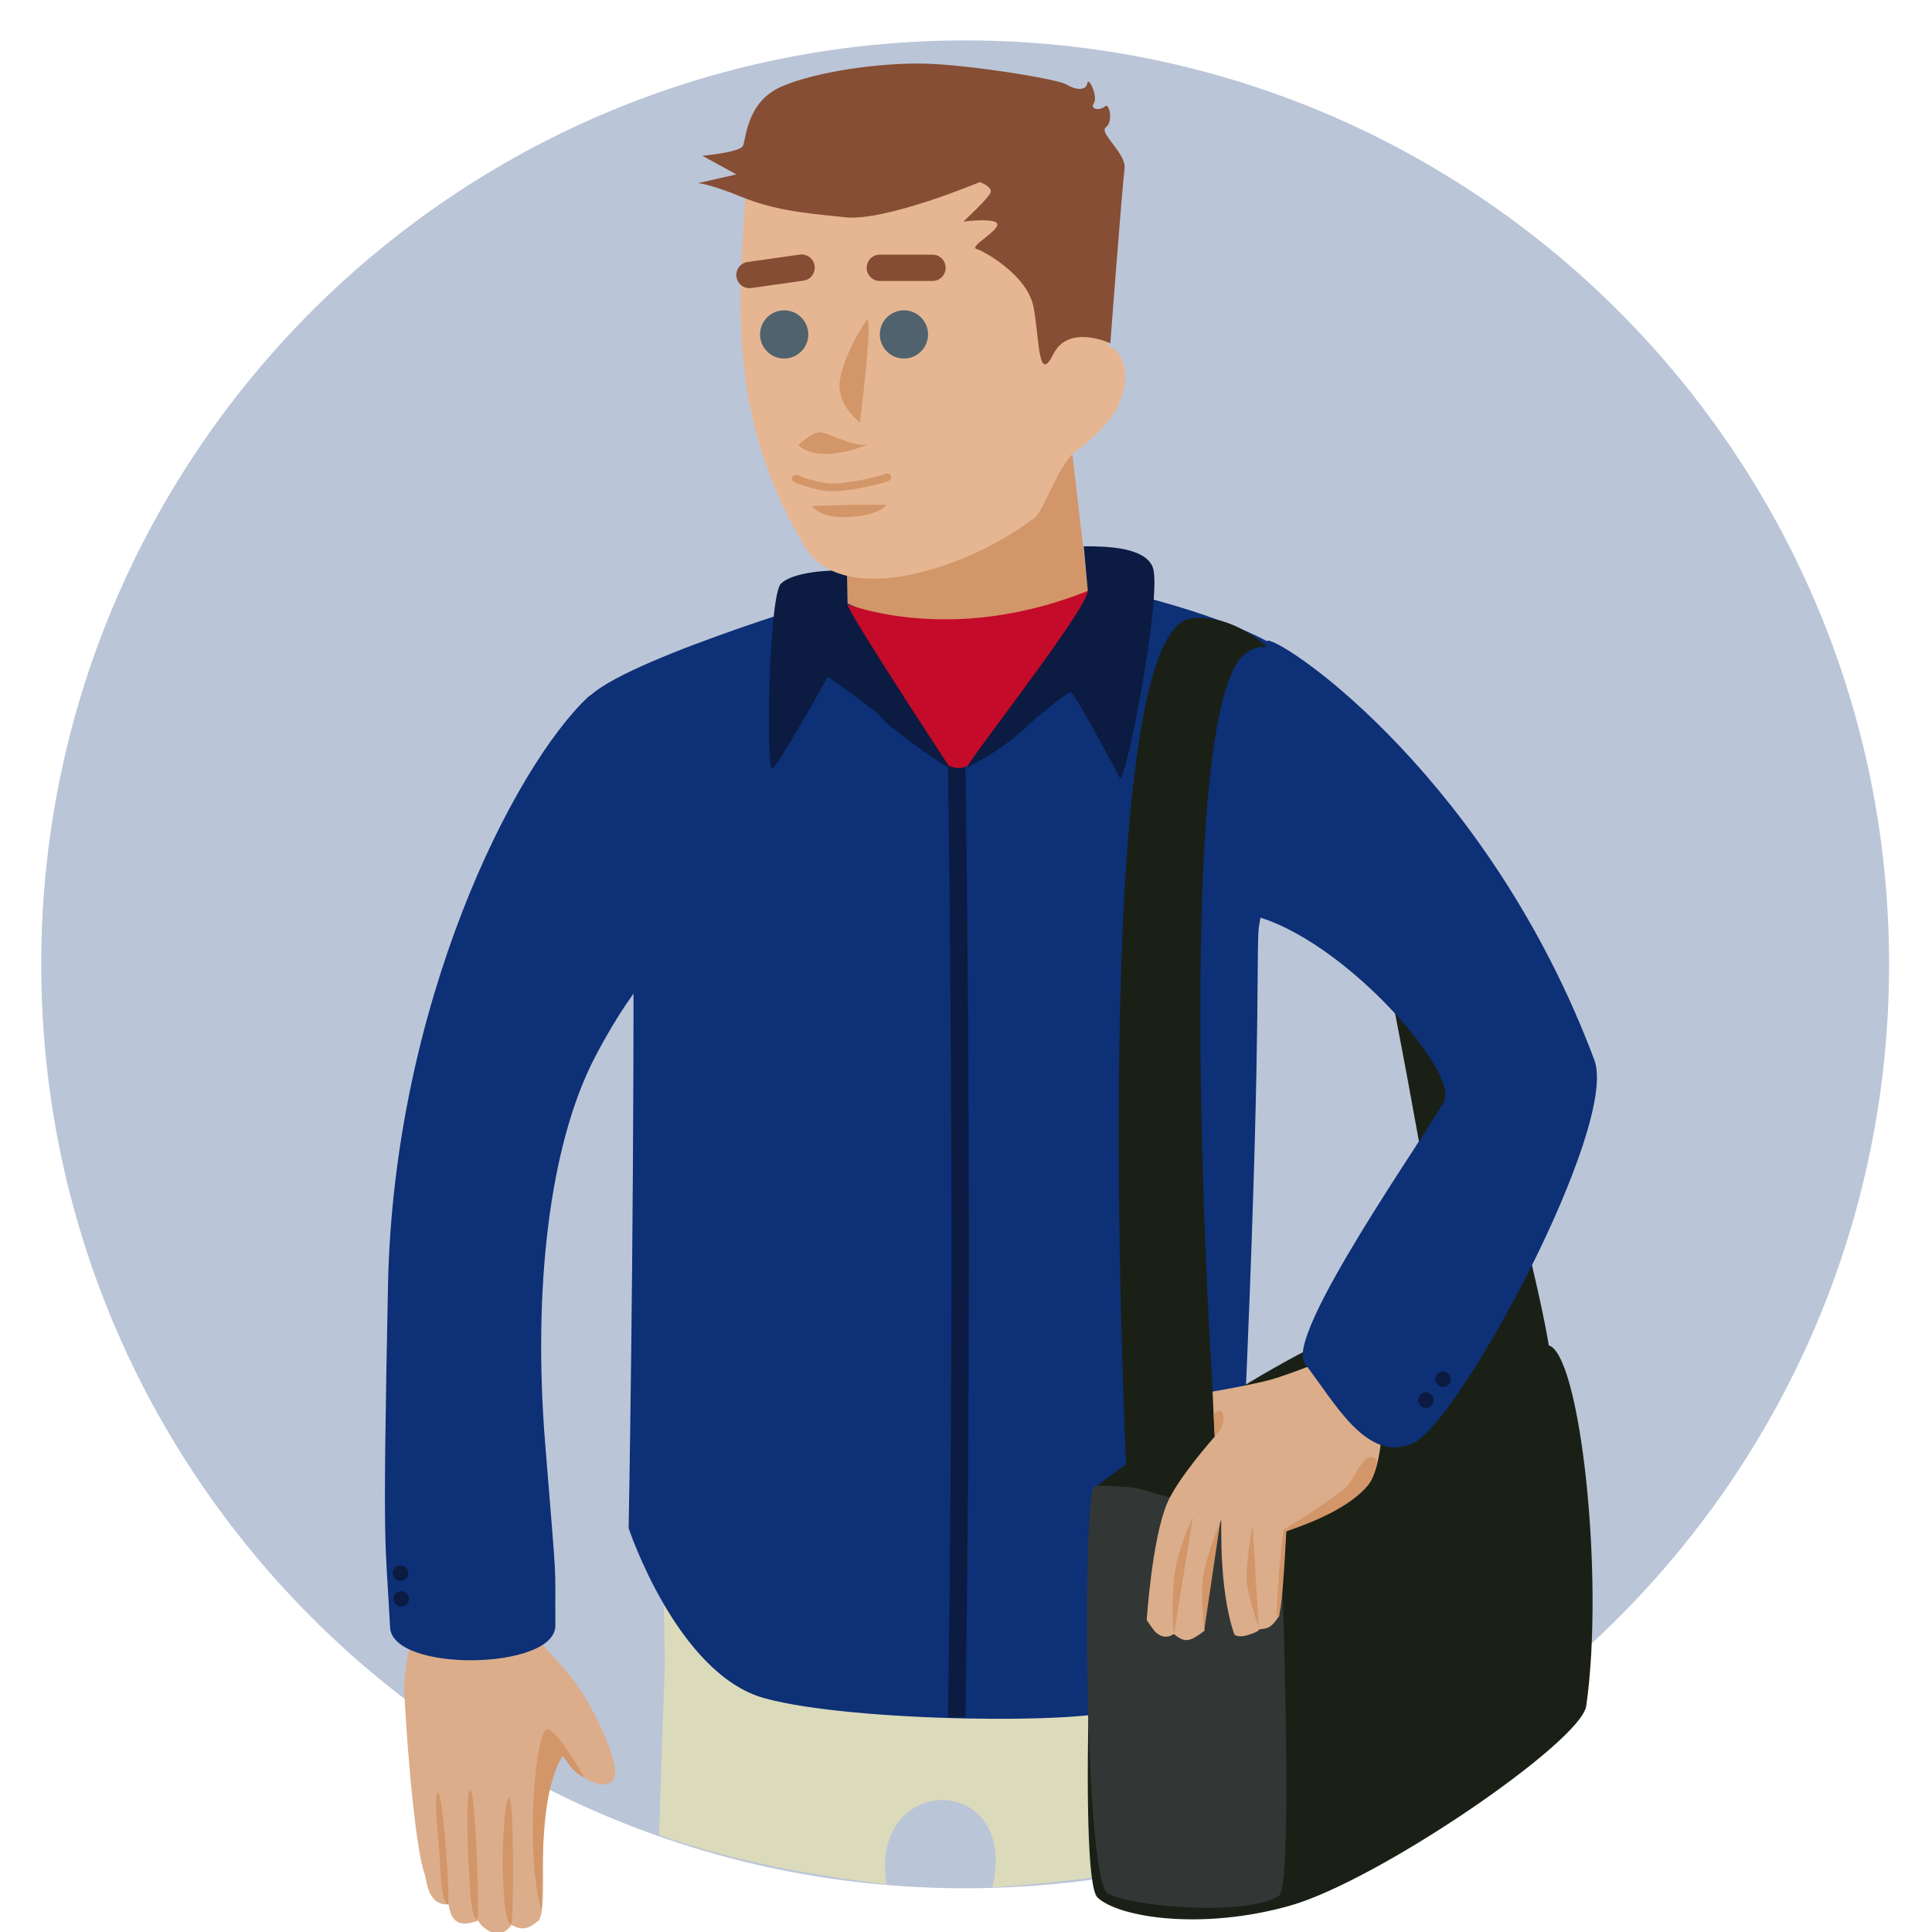
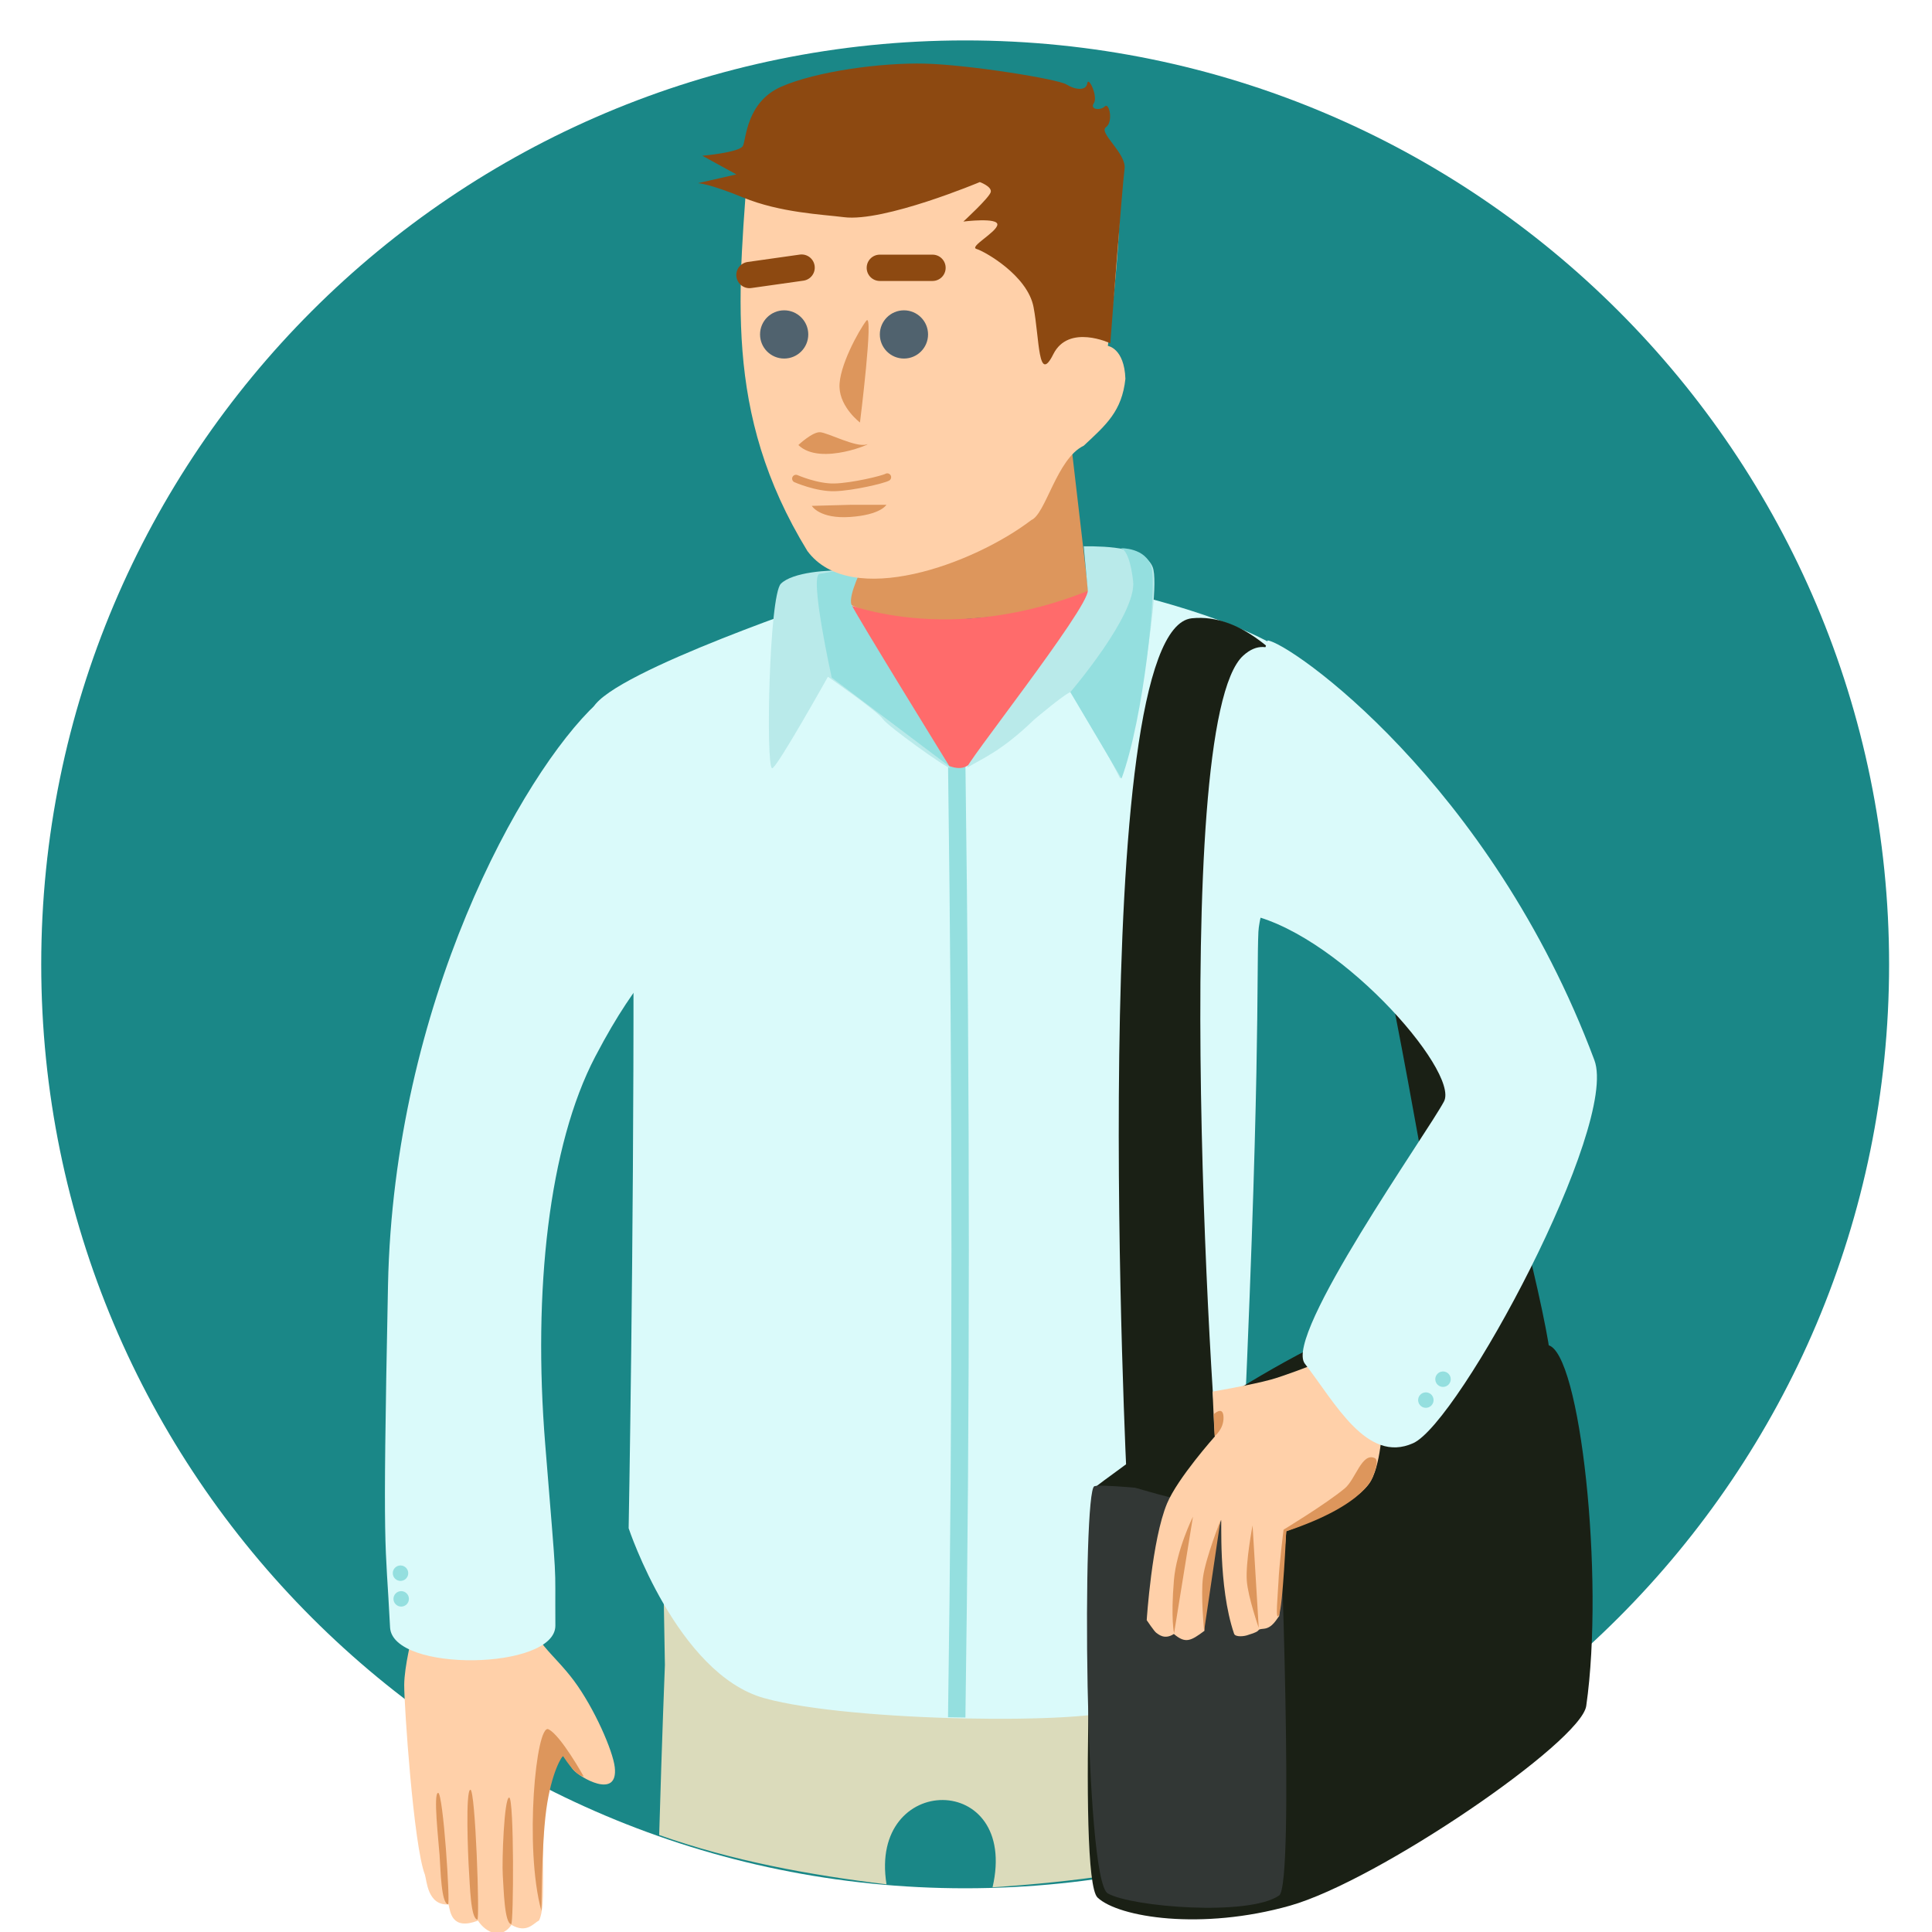
<svg xmlns="http://www.w3.org/2000/svg" id="svg4302" version="1.1" width="1000" height="1000" viewBox="0 0 1000 1000">
  <defs id="defs4306">
    </defs>
  <g id="layer1" style="display:inline" transform="translate(0,-3733)">
-     <circle style="fill:#bbc5d8;fill-opacity:1;fill-rule:evenodd;stroke:none;stroke-width:1px;stroke-linecap:butt;stroke-linejoin:miter;stroke-opacity:1" id="path4470" cx="499.566" cy="4232.146" r="478.226" />
+     <circle style="fill:#1a8787;fill-opacity:1;fill-rule:evenodd;stroke:none;stroke-width:1px;stroke-linecap:butt;stroke-linejoin:miter;stroke-opacity:1" id="path4470" cx="499.566" cy="4232.146" r="478.226" />
  </g>
  <g id="layer6">
    <path style="fill:#dbdbbb;fill-opacity:1;fill-rule:evenodd;stroke:none;stroke-width:1px;stroke-linecap:butt;stroke-linejoin:miter;stroke-opacity:1" clip-path="none" d="m 639.871,763.99 -297.373,3.131 1.654,94.652 c 0,0 -1.486,36.704 -2.961,88.016 37.991,13.439 77.827,20.705 117.672,25.545 -9.43,-58.145 68.796,-58.76 54.883,1.537 41.53,-2.777 83.217,-8.03 123.244,-20.082 7.286,-87.517 1.838,-115.586 1.838,-115.586 z" id="path4242" />
  </g>
  <g id="layer4" style="display:inline">
-     <path style="display:inline;opacity:1;fill:#d29669;fill-opacity:1;fill-rule:evenodd;stroke:none;stroke-width:1px;stroke-linecap:butt;stroke-linejoin:miter;stroke-opacity:1" d="m 439.331,325.438 124.998,-10.463 -10.004,-85.999 18.012,-126.704 -144.38,-3.122 z" id="path4963" />
-     <path style="fill:#0d3076;fill-opacity:1;fill-rule:evenodd;stroke:none;stroke-width:1px;stroke-linecap:butt;stroke-linejoin:miter;stroke-opacity:1" d="m 432.232,309.061 c 0,0 -118.949,35.476 -129.384,54.258 -10.434,18.781 25.015,115.957 25.042,135.644 0.199,146.05 -2.504,292.052 -2.504,292.052 0,0 25.082,75.439 70.222,87.96 45.14,12.521 170.165,13.669 184.772,5.321 14.608,-8.347 61.039,-90.111 61.768,-105.5 10.537,-222.429 8.158,-274.617 9.201,-296.528 1.043,-21.912 42.266,-120.449 21.912,-138.774 -25.585,-23.035 -93.907,-37.563 -102.255,-39.65 -4.174,-1.043 -39.911,20.086 -73.561,21.651 -33.65,1.565 -65.213,-16.434 -65.213,-16.434 z" id="path4282" />
-     <path style="fill:none;fill-rule:evenodd;stroke:#0b1b41;stroke-width:9;stroke-linecap:butt;stroke-linejoin:miter;stroke-miterlimit:4;stroke-dasharray:none;stroke-opacity:1" d="m 495.196,888.915 c 2.37,-162.806 2.37,-316.522 0,-494.292" id="path4284" />
-     <path style="fill:#c40b29;fill-opacity:1;fill-rule:evenodd;stroke:none;stroke-width:1px;stroke-linecap:butt;stroke-linejoin:miter;stroke-opacity:1" d="m 434.319,311.148 c 0,0 56.624,25.419 133.315,-7.188 0,0 -49.072,83.358 -67.58,92.748 -18.508,9.391 -73.039,-64.692 -65.735,-85.56 z" id="path4286" />
-     <path style="display:inline;fill:#dbad8b;fill-opacity:1;fill-rule:evenodd;stroke:none;stroke-width:1px;stroke-linecap:butt;stroke-linejoin:miter;stroke-opacity:1" d="m 213.364,846.616 c 0,0 -4.088,15.854 -4.146,25.447 -0.063,10.468 4.861,83.223 10.707,98.253 0.998,2.962 1.279,16.041 12.232,15.412 0.965,4.055 1.706,13.564 15.269,8.379 2.58,4.342 10.948,11.187 17.314,2.217 7.877,4.53 11.302,-0.743 14.281,-2.311 5.198,-10.602 -2.199,-47.106 7.642,-77.979 4.761,-14.938 6.396,-4.446 9.887,-0.215 3.491,4.231 23.537,15.851 21.655,-1.082 -0.941,-8.466 -10.543,-30.539 -21.131,-44.794 -10.587,-14.255 -22.159,-20.691 -24.208,-36.776 -2.478,-19.445 -59.502,13.448 -59.502,13.448 z" id="path4280" />
-     <path style="fill:#0d3076;fill-opacity:1;fill-rule:evenodd;stroke:none;stroke-width:1px;stroke-linecap:butt;stroke-linejoin:miter;stroke-opacity:1" d="m 304.59,360.576 c -38.68,36.187 -100.823,158.957 -103.763,304.755 -2.941,145.798 -1.322,129.358 1.067,176.972 1.179,23.511 85.715,22.238 85.566,-0.929 -0.233,-36.341 1.176,-14.315 -5.256,-93.806 -6.433,-79.491 1.863,-154.699 25.862,-200.609 23.999,-45.91 36.52,-46.954 41.737,-66.779 5.217,-19.825 2.087,-110.602 -14.608,-115.819 -16.695,-5.217 16.076,-33.473 -30.604,-3.786 z" id="path4305" />
-     <path style="fill:#0b1b41;fill-opacity:1;fill-rule:evenodd;stroke:none;stroke-width:1px;stroke-linecap:butt;stroke-linejoin:miter;stroke-opacity:1" d="m 560.924,282.758 c 13.044,-0.066 31.726,0.73 35.71,10.79 5.292,13.362 -14.448,114.598 -17.031,109.064 -2.582,-5.534 -23.216,-43.025 -25.067,-44.366 -1.342,-0.972 -19.341,14.304 -19.341,14.304 -16.913,16.325 -26.391,19.815 -34.324,24.623 -4.908,2.974 62.912,-82.689 62.174,-91.543 m -124.32,7.378 c 0,3.689 53.069,84.533 53.069,84.533 -2.139,-0.02 -32.309,-21.68 -34.811,-25.353 -2.838,-4.165 -28.457,-21.894 -28.457,-21.894 0,0 -26.793,47.93 -28.895,47.364 -3.323,-0.894 -1.571,-89.502 4.57,-95.544 6.122,-6.022 24.563,-7.183 34.155,-6.814" id="path4239" />
-     <circle style="fill:#0b1b41;fill-opacity:1;fill-rule:evenodd;stroke:none;stroke-width:1px;stroke-linecap:butt;stroke-linejoin:miter;stroke-opacity:1" id="path4954" cx="207.654" cy="827.569" r="4" />
-     <circle style="display:inline;fill:#0b1b41;fill-opacity:1;fill-rule:evenodd;stroke:none;stroke-width:1px;stroke-linecap:butt;stroke-linejoin:miter;stroke-opacity:1" id="path4954-7" cx="207.3" cy="814.276" r="4" />
-     <path style="fill:#d29669;fill-opacity:1;fill-rule:evenodd;stroke:none;stroke-width:1px;stroke-linecap:butt;stroke-linejoin:miter;stroke-opacity:1" d="m 226.772,927.982 c 2.616,-0.13 6.398,57.877 5.114,57.684 -3.518,-0.529 -3.838,-17.922 -4.347,-25.225 -0.509,-7.303 -3.383,-32.328 -0.767,-32.459 z" id="path4291" />
-     <path style="fill:#d29669;fill-opacity:1;fill-rule:evenodd;stroke:none;stroke-width:1px;stroke-linecap:butt;stroke-linejoin:miter;stroke-opacity:1" d="m 302.132,919.533 c 0,0 -11.899,-21.474 -18.274,-24.474 -6.375,-3 -12.596,61.212 -3.658,93.95 0.198,0.726 -0.071,-32.902 2.551,-52.31 2.622,-19.408 8.313,-28.309 8.763,-27.625 5.109,7.757 8.243,10.209 10.618,10.459 z" id="path4293" />
-     <path style="display:inline;fill:#d29669;fill-opacity:1;fill-rule:evenodd;stroke:none;stroke-width:1px;stroke-linecap:butt;stroke-linejoin:miter;stroke-opacity:1" d="m 243.477,926.352 c 2.616,-0.13 4.895,67.423 3.611,67.23 -3.518,-0.529 -3.838,-17.922 -4.347,-25.225 -0.509,-7.303 -1.88,-41.874 0.736,-42.005 z" id="path4291-3" />
-     <path style="display:inline;fill:#d29669;fill-opacity:1;fill-rule:evenodd;stroke:none;stroke-width:1px;stroke-linecap:butt;stroke-linejoin:miter;stroke-opacity:1" d="m 263.541,930.406 c 2.616,-0.13 2.332,65.743 1.048,65.55 -3.518,-0.529 -3.838,-17.922 -4.347,-25.225 -0.509,-7.303 0.683,-40.195 3.299,-40.325 z" id="path4291-6" />
+     <path style="display:inline;opacity:1;fill:#dd965c;fill-opacity:1;fill-rule:evenodd;stroke:none;stroke-width:1px;stroke-linecap:butt;stroke-linejoin:miter;stroke-opacity:1" d="m 439.331,325.438 124.998,-10.463 -10.004,-85.999 18.012,-126.704 -144.38,-3.122 z" id="path4963" />
+     <path style="fill:#dafafa;fill-opacity:1;fill-rule:evenodd;stroke:none;stroke-width:1px;stroke-linecap:butt;stroke-linejoin:miter;stroke-opacity:1" d="m 432.232,309.061 c 0,0 -114.707,38.305 -125.141,57.086 -10.434,18.781 20.773,113.129 20.799,132.816 0.199,146.05 -2.504,292.052 -2.504,292.052 0,0 25.082,75.439 70.222,87.96 45.14,12.521 170.165,13.669 184.772,5.321 14.608,-8.347 61.039,-90.111 61.768,-105.5 10.537,-222.429 8.158,-274.617 9.201,-296.528 1.043,-21.912 42.266,-120.449 21.912,-138.774 -25.585,-23.035 -93.907,-37.563 -102.255,-39.65 -4.174,-1.043 -39.911,20.086 -73.561,21.651 -33.65,1.565 -65.213,-16.434 -65.213,-16.434 z" id="path4282" />
+     <path style="fill:none;fill-rule:evenodd;stroke:#94dfdf;stroke-width:9;stroke-linecap:butt;stroke-linejoin:miter;stroke-miterlimit:4;stroke-dasharray:none;stroke-opacity:1" d="m 495.196,888.915 c 2.37,-162.806 2.37,-316.522 0,-494.292" id="path4284" />
+     <path style="fill:#ff6b6b;fill-opacity:1;fill-rule:evenodd;stroke:none;stroke-width:1px;stroke-linecap:butt;stroke-linejoin:miter;stroke-opacity:1" d="m 434.319,311.148 c 0,0 56.624,25.419 133.315,-7.188 0,0 -49.072,83.358 -67.58,92.748 -18.508,9.391 -73.039,-64.692 -65.735,-85.56 z" id="path4286" />
+     <path style="display:inline;fill:#ffd0a9;fill-opacity:1;fill-rule:evenodd;stroke:none;stroke-width:1px;stroke-linecap:butt;stroke-linejoin:miter;stroke-opacity:1" d="m 213.364,846.616 c 0,0 -4.088,15.854 -4.146,25.447 -0.063,10.468 4.861,83.223 10.707,98.253 0.998,2.962 1.279,16.041 12.232,15.412 0.965,4.055 1.706,13.564 15.269,8.379 2.58,4.342 10.948,11.187 17.314,2.217 7.877,4.53 11.302,-0.743 14.281,-2.311 5.198,-10.602 -2.199,-47.106 7.642,-77.979 4.761,-14.938 6.396,-4.446 9.887,-0.215 3.491,4.231 23.537,15.851 21.655,-1.082 -0.941,-8.466 -10.543,-30.539 -21.131,-44.794 -10.587,-14.255 -22.159,-20.691 -24.208,-36.776 -2.478,-19.445 -59.502,13.448 -59.502,13.448 z" id="path4280" />
+     <path style="fill:#dafafa;fill-opacity:1;fill-rule:evenodd;stroke:none;stroke-width:1px;stroke-linecap:butt;stroke-linejoin:miter;stroke-opacity:1" d="m 308.676,364.304 c -38.68,36.187 -104.908,155.23 -107.849,301.027 -2.941,145.798 -1.322,129.358 1.067,176.972 1.179,23.511 85.715,22.238 85.566,-0.929 -0.233,-36.341 1.176,-14.315 -5.256,-93.806 -6.433,-79.491 1.863,-154.699 25.862,-200.609 23.999,-45.91 35.426,-47.274 41.737,-66.779 6.414,-19.825 54.031,-97.874 -16.022,-103.091 -17.443,-1.299 21.576,-42.473 -25.104,-12.786 z" id="path4305" />
+     <path style="fill:#b9eaea;fill-opacity:1;fill-rule:evenodd;stroke:none;stroke-width:1px;stroke-linecap:butt;stroke-linejoin:miter;stroke-opacity:1" d="m 560.924,282.758 c 13.044,-0.066 31.726,0.73 35.71,10.79 5.292,13.362 -14.448,114.598 -17.031,109.064 -2.582,-5.534 -23.216,-43.025 -25.067,-44.366 -1.342,-0.972 -19.341,14.304 -19.341,14.304 -16.913,16.325 -26.391,19.815 -34.324,24.623 -4.908,2.974 62.912,-82.689 62.174,-91.543 m -124.32,7.378 c 0,3.689 53.069,84.533 53.069,84.533 -2.139,-0.02 -32.309,-21.68 -34.811,-25.353 -2.838,-4.165 -28.457,-21.894 -28.457,-21.894 0,0 -26.793,47.93 -28.895,47.364 -3.323,-0.894 -1.571,-89.502 4.57,-95.544 6.122,-6.022 24.563,-7.183 34.155,-6.814" id="path4239" />
+     <circle style="fill:#94dfdf;fill-opacity:1;fill-rule:evenodd;stroke:none;stroke-width:1px;stroke-linecap:butt;stroke-linejoin:miter;stroke-opacity:1" id="path4954" cx="207.654" cy="827.569" r="4" />
+     <circle style="display:inline;fill:#94dfdf;fill-opacity:1;fill-rule:evenodd;stroke:none;stroke-width:1px;stroke-linecap:butt;stroke-linejoin:miter;stroke-opacity:1" id="path4954-7" cx="207.3" cy="814.276" r="4" />
+     <path style="fill:#dd965c;fill-opacity:1;fill-rule:evenodd;stroke:none;stroke-width:1px;stroke-linecap:butt;stroke-linejoin:miter;stroke-opacity:1" d="m 226.772,927.982 c 2.616,-0.13 6.398,57.877 5.114,57.684 -3.518,-0.529 -3.838,-17.922 -4.347,-25.225 -0.509,-7.303 -3.383,-32.328 -0.767,-32.459 z" id="path4291" />
+     <path style="fill:#dd965c;fill-opacity:1;fill-rule:evenodd;stroke:none;stroke-width:1px;stroke-linecap:butt;stroke-linejoin:miter;stroke-opacity:1" d="m 302.132,919.533 c 0,0 -11.899,-21.474 -18.274,-24.474 -6.375,-3 -12.596,61.212 -3.658,93.95 0.198,0.726 -0.071,-32.902 2.551,-52.31 2.622,-19.408 8.313,-28.309 8.763,-27.625 5.109,7.757 8.243,10.209 10.618,10.459 z" id="path4293" />
+     <path style="display:inline;fill:#dd965c;fill-opacity:1;fill-rule:evenodd;stroke:none;stroke-width:1px;stroke-linecap:butt;stroke-linejoin:miter;stroke-opacity:1" d="m 243.477,926.352 c 2.616,-0.13 4.895,67.423 3.611,67.23 -3.518,-0.529 -3.838,-17.922 -4.347,-25.225 -0.509,-7.303 -1.88,-41.874 0.736,-42.005 z" id="path4291-3" />
+     <path style="display:inline;fill:#dd965c;fill-opacity:1;fill-rule:evenodd;stroke:none;stroke-width:1px;stroke-linecap:butt;stroke-linejoin:miter;stroke-opacity:1" d="m 263.541,930.406 c 2.616,-0.13 2.332,65.743 1.048,65.55 -3.518,-0.529 -3.838,-17.922 -4.347,-25.225 -0.509,-7.303 0.683,-40.195 3.299,-40.325 z" id="path4291-6" />
+     <path style="fill:#94dfdf;fill-rule:evenodd;stroke:none;stroke-width:1px;stroke-linecap:butt;stroke-linejoin:miter;stroke-opacity:1;fill-opacity:1" d="M 580.5,403 554,358.25 c 0,0 34.5,-40.25 32.5,-57.5 -2,-17.25 -6.5,-17 -6.5,-17 0,0 13,-0.5 16,9.75 3,10.25 -4,78.25 -15.5,109.5 z" id="path4917" />
+     <path style="fill:#94dfdf;fill-opacity:1;fill-rule:evenodd;stroke:none;stroke-width:1px;stroke-linecap:butt;stroke-linejoin:miter;stroke-opacity:1" d="m 447,292.25 c 0,0 -17.25,4 -22.75,4.75 -5.5,0.75 6.25,53.75 6.25,53.75 l 61,46 c 0,0 -48.75,-79 -50.75,-83.75 -2,-4.75 6.25,-20.75 6.25,-20.75 z" id="path4919" />
  </g>
  <g id="layer5" style="display:inline">
    <path style="fill:#1a2015;fill-opacity:1;fill-rule:evenodd;stroke:none;stroke-width:1.774px;stroke-linecap:butt;stroke-linejoin:miter;stroke-opacity:1" d="m 567.479,769.268 c 0,0 -10.388,202.588 0.621,212.917 11.009,10.329 53.936,17.096 99.582,4.191 45.645,-12.906 150.667,-84.756 153.348,-103.376 9.559,-66.399 -3.13,-183.641 -19.825,-186.771 -8.347,-1.565 -33.389,-31.302 -89.734,-12.651 -56.344,18.651 -143.991,85.691 -143.991,85.691 z" id="path4225" />
    <path style="fill:#323735;fill-opacity:1;fill-rule:evenodd;stroke:none;stroke-width:1px;stroke-linecap:butt;stroke-linejoin:miter;stroke-opacity:1" d="m 662.43,780.745 c 0,0 7.802,194.71 -0.336,200.345 -15.755,10.908 -76.344,5.955 -88.69,-1.043 -12.346,-6.999 -13.228,-208.692 -6.968,-210.779 6.261,-2.087 94.951,8.347 95.994,11.478 z" id="path4227" />
    <path style="fill:#1a2015;fill-opacity:1;fill-rule:evenodd;stroke:none;stroke-width:1px;stroke-linecap:butt;stroke-linejoin:miter;stroke-opacity:1" d="m 583.324,768.705 c 0,0 -21.9,-443.026 33.593,-448.688 102.255,-10.434 190.583,382.645 185.366,384.731 -5.217,2.087 -36.589,-20.23 -48.066,-22.317 -11.478,-2.087 -55.217,-393.277 -110.693,-343.111 -39.513,35.731 -15.19,423.718 -11.016,435.195 4.174,11.478 -49.184,-5.81 -49.184,-5.81 z" id="path4229" />
-     <path style="fill:#dbad8b;fill-opacity:1;fill-rule:evenodd;stroke:none;stroke-width:4;stroke-linecap:butt;stroke-linejoin:miter;stroke-miterlimit:4;stroke-dasharray:none;stroke-opacity:1" d="m 678.319,706.887 c 0,0 -13.534,5.259 -20.519,7.192 -9.893,2.738 -30.163,6.207 -30.163,6.207 l 0.774,17.563 0.409,5.633 c 0,0 -19.269,21.587 -24.75,34.692 -7.888,18.861 -10.533,60.422 -10.533,60.422 0,0 3.961,5.899 4.951,6.541 0.99,0.642 4.167,3.835 9.105,0.605 5.961,5.079 8.701,3.683 15.818,-1.634 -0.842,-9.823 3.692,-42.304 8.567,-57.285 0.64,-1.968 -1.665,34.06 6.773,58.772 0.667,1.954 5.515,1.392 7.386,0.607 8.321,-2.458 2.831,-2.696 8.203,-3.194 4.362,-0.495 6.543,-5.182 7.767,-6.537 l 3.681,-44.005 c 0,0 33.021,-11.236 42.78,-24.446 6.312,-8.545 6.981,-31.096 6.981,-31.096 z" id="path4261" />
-     <path style="display:inline;fill:#0d3076;fill-opacity:1;fill-rule:evenodd;stroke:none;stroke-width:1px;stroke-linecap:butt;stroke-linejoin:miter;stroke-opacity:1" d="m 656.11,331.494 c 11.49,1.094 115.345,73.455 169.144,217.24 12.724,34.007 -69.838,187.465 -93.794,198.251 -23.956,10.786 -40.373,-20.916 -56.073,-41.152 -11.17,-14.398 63.822,-120.054 72.027,-135.745 8.205,-15.692 -56.851,-89.858 -104.503,-97.397 -47.652,-7.539 11.962,-133.098 13.199,-141.197 z" id="path4322" />
-     <path style="fill:#d29669;fill-opacity:1;fill-rule:evenodd;stroke:none;stroke-width:1px;stroke-linecap:butt;stroke-linejoin:miter;stroke-opacity:1" d="m 617.475,785.018 c 0,0 -8.548,17.205 -9.854,32.903 -1.684,20.242 0.075,27.495 0.075,27.495 z" id="path4263" />
-     <path style="fill:#d29669;fill-opacity:1;fill-rule:evenodd;stroke:none;stroke-width:1px;stroke-linecap:butt;stroke-linejoin:miter;stroke-opacity:1" d="m 631.686,787.06 -8.439,57.096 c 0,0 -1.843,-18.694 -0.549,-27.908 1.416,-10.081 8.988,-29.188 8.988,-29.188 z" id="path4265" />
-     <path style="fill:#d29669;fill-opacity:1;fill-rule:evenodd;stroke:none;stroke-width:1px;stroke-linecap:butt;stroke-linejoin:miter;stroke-opacity:1" d="m 648.328,789.55 3.195,53.077 c 0,0 -5.573,-16.055 -6.177,-24.434 -0.69,-9.574 2.981,-28.643 2.981,-28.643 z" id="path4267" />
-     <path style="fill:#d29669;fill-opacity:1;fill-rule:evenodd;stroke:none;stroke-width:1px;stroke-linecap:butt;stroke-linejoin:miter;stroke-opacity:1" d="m 661.993,835.952 c -2.113,4.26 -0.507,-11.326 -0.278,-16.983 0.369,-9.105 2.659,-27.209 2.659,-27.209 0,0 21.846,-13.237 31.645,-21.357 5.672,-4.7 8.85,-18.767 15.549,-15.703 2.635,1.205 -0.673,8.668 -0.673,8.668 0,0 -2.277,14.898 -45.151,29.259 0,0 -1.757,39.305 -3.752,43.327 z" id="path4269" />
-     <path style="fill:#d29669;fill-opacity:1;fill-rule:evenodd;stroke:none;stroke-width:1px;stroke-linecap:butt;stroke-linejoin:miter;stroke-opacity:1" d="m 628.692,743.343 c 0,0 4.799,-3.636 4.602,-9.843 -0.197,-6.207 -5.053,-1.511 -5.053,-1.511 z" id="path4262" />
-     <circle style="display:inline;fill:#0b1b41;fill-opacity:1;fill-rule:evenodd;stroke:none;stroke-width:1px;stroke-linecap:butt;stroke-linejoin:miter;stroke-opacity:1" id="path4954-3" cx="1030.246" cy="91.876" r="4" transform="matrix(0.7729361,0.6344839,-0.6344839,0.7729361,0,0)" />
-     <circle style="display:inline;fill:#0b1b41;fill-opacity:1;fill-rule:evenodd;stroke:none;stroke-width:1px;stroke-linecap:butt;stroke-linejoin:miter;stroke-opacity:1" id="path4954-7-6" cx="1030.246" cy="77.876" r="4" transform="matrix(0.7729361,0.6344839,-0.6344839,0.7729361,0,0)" />
+     <path style="fill:#ffd0a9;fill-opacity:1;fill-rule:evenodd;stroke:none;stroke-width:4;stroke-linecap:butt;stroke-linejoin:miter;stroke-miterlimit:4;stroke-dasharray:none;stroke-opacity:1" d="m 678.319,706.887 c 0,0 -13.534,5.259 -20.519,7.192 -9.893,2.738 -30.163,6.207 -30.163,6.207 l 0.774,17.563 0.409,5.633 c 0,0 -19.269,21.587 -24.75,34.692 -7.888,18.861 -10.533,60.422 -10.533,60.422 0,0 3.961,5.899 4.951,6.541 0.99,0.642 4.167,3.835 9.105,0.605 5.961,5.079 8.701,3.683 15.818,-1.634 -0.842,-9.823 3.692,-42.304 8.567,-57.285 0.64,-1.968 -1.665,34.06 6.773,58.772 0.667,1.954 5.515,1.392 7.386,0.607 8.321,-2.458 2.831,-2.696 8.203,-3.194 4.362,-0.495 6.543,-5.182 7.767,-6.537 l 3.681,-44.005 c 0,0 33.021,-11.236 42.78,-24.446 6.312,-8.545 6.981,-31.096 6.981,-31.096 z" id="path4261" />
+     <path style="display:inline;fill:#dafafa;fill-opacity:1;fill-rule:evenodd;stroke:none;stroke-width:1px;stroke-linecap:butt;stroke-linejoin:miter;stroke-opacity:1" d="m 656.11,331.494 c 11.49,1.094 115.345,73.455 169.144,217.24 12.724,34.007 -69.838,187.465 -93.794,198.251 -23.956,10.786 -40.373,-20.916 -56.073,-41.152 -11.17,-14.398 63.822,-120.054 72.027,-135.745 8.205,-15.692 -56.851,-89.858 -104.503,-97.397 -47.652,-7.539 11.962,-133.098 13.199,-141.197 z" id="path4322" />
+     <path style="fill:#dd965c;fill-opacity:1;fill-rule:evenodd;stroke:none;stroke-width:1px;stroke-linecap:butt;stroke-linejoin:miter;stroke-opacity:1" d="m 617.475,785.018 c 0,0 -8.548,17.205 -9.854,32.903 -1.684,20.242 0.075,27.495 0.075,27.495 z" id="path4263" />
+     <path style="fill:#dd965c;fill-opacity:1;fill-rule:evenodd;stroke:none;stroke-width:1px;stroke-linecap:butt;stroke-linejoin:miter;stroke-opacity:1" d="m 631.686,787.06 -8.439,57.096 c 0,0 -1.843,-18.694 -0.549,-27.908 1.416,-10.081 8.988,-29.188 8.988,-29.188 z" id="path4265" />
+     <path style="fill:#dd965c;fill-opacity:1;fill-rule:evenodd;stroke:none;stroke-width:1px;stroke-linecap:butt;stroke-linejoin:miter;stroke-opacity:1" d="m 648.328,789.55 3.195,53.077 c 0,0 -5.573,-16.055 -6.177,-24.434 -0.69,-9.574 2.981,-28.643 2.981,-28.643 z" id="path4267" />
+     <path style="fill:#dd965c;fill-opacity:1;fill-rule:evenodd;stroke:none;stroke-width:1px;stroke-linecap:butt;stroke-linejoin:miter;stroke-opacity:1" d="m 661.993,835.952 c -2.113,4.26 -0.507,-11.326 -0.278,-16.983 0.369,-9.105 2.659,-27.209 2.659,-27.209 0,0 21.846,-13.237 31.645,-21.357 5.672,-4.7 8.85,-18.767 15.549,-15.703 2.635,1.205 -0.673,8.668 -0.673,8.668 0,0 -2.277,14.898 -45.151,29.259 0,0 -1.757,39.305 -3.752,43.327 z" id="path4269" />
+     <path style="fill:#dd965c;fill-opacity:1;fill-rule:evenodd;stroke:none;stroke-width:1px;stroke-linecap:butt;stroke-linejoin:miter;stroke-opacity:1" d="m 628.692,743.343 c 0,0 4.799,-3.636 4.602,-9.843 -0.197,-6.207 -5.053,-1.511 -5.053,-1.511 z" id="path4262" />
+     <circle style="display:inline;fill:#94dfdf;fill-opacity:1;fill-rule:evenodd;stroke:none;stroke-width:1px;stroke-linecap:butt;stroke-linejoin:miter;stroke-opacity:1" id="path4954-3" cx="1030.246" cy="91.876" r="4" transform="matrix(0.7729361,0.6344839,-0.6344839,0.7729361,0,0)" />
+     <circle style="display:inline;fill:#94dfdf;fill-opacity:1;fill-rule:evenodd;stroke:none;stroke-width:1px;stroke-linecap:butt;stroke-linejoin:miter;stroke-opacity:1" id="path4954-7-6" cx="1030.246" cy="77.876" r="4" transform="matrix(0.7729361,0.6344839,-0.6344839,0.7729361,0,0)" />
  </g>
  <g id="layer2" style="display:inline">
-     <path style="display:inline;opacity:1;fill:#e6b692;fill-opacity:1;fill-rule:evenodd;stroke:none;stroke-width:1px;stroke-linecap:butt;stroke-linejoin:miter;stroke-opacity:1" d="m 387.811,75.738 c 0,0 5.676,-30.652 40.869,-35.193 35.193,-4.541 108.417,1.135 108.417,1.135 0,0 42.004,22.137 42.572,55.06 0.568,32.922 -6.244,82.306 -6.244,82.306 0,0 8.514,1.135 9.082,17.029 -1.806,16.754 -9.88,23.732 -21.57,34.625 -13.977,6.692 -19.63,35.34 -27.125,38.483 C 504.108,291.883 440.341,315.438 417.895,285.192 373.871,213.174 382.369,151.02 387.811,75.738 Z" id="path4965" />
+     <path style="display:inline;opacity:1;fill:#ffd0a9;fill-opacity:1;fill-rule:evenodd;stroke:none;stroke-width:1px;stroke-linecap:butt;stroke-linejoin:miter;stroke-opacity:1" d="m 387.811,75.738 c 0,0 5.676,-30.652 40.869,-35.193 35.193,-4.541 108.417,1.135 108.417,1.135 0,0 42.004,22.137 42.572,55.06 0.568,32.922 -6.244,82.306 -6.244,82.306 0,0 8.514,1.135 9.082,17.029 -1.806,16.754 -9.88,23.732 -21.57,34.625 -13.977,6.692 -19.63,35.34 -27.125,38.483 C 504.108,291.883 440.341,315.438 417.895,285.192 373.871,213.174 382.369,151.02 387.811,75.738 Z" id="path4965" />
    <circle style="display:inline;fill:#50626e;fill-opacity:1;fill-rule:evenodd;stroke:none;stroke-width:1px;stroke-linecap:butt;stroke-linejoin:miter;stroke-opacity:1" id="path4968" cx="467.88" cy="173.103" r="12.48" />
-     <path style="color:#000000;clip-rule:nonzero;display:inline;overflow:visible;visibility:visible;opacity:1;isolation:auto;mix-blend-mode:normal;color-interpolation:sRGB;color-interpolation-filters:linearRGB;solid-color:#000000;solid-opacity:1;fill:#854d34;fill-opacity:1;fill-rule:evenodd;stroke:none;stroke-width:1px;stroke-linecap:butt;stroke-linejoin:miter;stroke-miterlimit:4;stroke-dasharray:none;stroke-dashoffset:0;stroke-opacity:1;color-rendering:auto;image-rendering:auto;shape-rendering:auto;text-rendering:auto;enable-background:accumulate" d="m 455.407,131.806 27.246,0 c 3.774,0 6.812,3.038 6.812,6.812 0,3.774 -3.038,6.812 -6.812,6.812 l -27.246,0 c -3.774,0 -6.811,-3.038 -6.811,-6.812 0,-3.774 3.038,-6.812 6.811,-6.812 z" id="rect4985" />
-     <path style="color:#000000;clip-rule:nonzero;display:inline;overflow:visible;visibility:visible;opacity:1;isolation:auto;mix-blend-mode:normal;color-interpolation:sRGB;color-interpolation-filters:linearRGB;solid-color:#000000;solid-opacity:1;fill:#854d34;fill-opacity:1;fill-rule:evenodd;stroke:none;stroke-width:1px;stroke-linecap:butt;stroke-linejoin:miter;stroke-miterlimit:4;stroke-dasharray:none;stroke-dashoffset:0;stroke-opacity:1;color-rendering:auto;image-rendering:auto;shape-rendering:auto;text-rendering:auto;enable-background:accumulate" d="m 386.972,135.599 26.977,-3.817 c 3.736,-0.529 7.17,2.054 7.699,5.79 0.529,3.736 -2.054,7.17 -5.79,7.699 l -26.977,3.817 c -3.736,0.529 -7.17,-2.054 -7.698,-5.79 -0.529,-3.736 2.054,-7.17 5.79,-7.699 z" id="rect4985-3" />
-     <path style="display:inline;fill:#d29669;fill-opacity:1;fill-rule:evenodd;stroke:none;stroke-width:1px;stroke-linecap:butt;stroke-linejoin:miter;stroke-opacity:1" d="m 440.059,261.292 18.732,0 c 0,0 -2.838,5.195 -18.732,6.289 -15.893,1.094 -19.867,-5.742 -19.867,-5.742 z" id="path5010" />
-     <path style="display:inline;fill:#864e34;fill-opacity:1;fill-rule:evenodd;stroke:none;stroke-width:1px;stroke-linecap:butt;stroke-linejoin:miter;stroke-opacity:1" d="m 507.148,94.24 c 0,0 -49.587,20.84 -70.386,18.164 -10.931,-1.406 -32.922,-2.271 -52.222,-10.217 -17.519,-7.213 -23.273,-7.379 -23.273,-7.379 l 19.867,-4.541 -17.597,-9.65 c 0,0 19.299,-1.703 21.002,-5.109 1.703,-3.406 1.703,-22.705 19.867,-30.652 18.164,-7.947 51.654,-12.488 74.359,-11.92 22.705,0.568 68.683,7.947 73.224,10.785 4.541,2.838 10.217,3.406 10.785,-0.568 0.568,-3.973 5.676,6.812 3.406,10.217 -2.271,3.406 3.406,3.973 5.676,1.703 2.271,-2.271 4.541,7.947 0.568,10.785 -3.973,2.838 10.785,13.623 9.65,21.57 -1.135,7.947 -7.379,90.253 -7.379,90.253 0,0 -21.57,-10.217 -29.517,5.676 -7.947,15.894 -7.095,-7.947 -10.217,-24.408 -3.122,-16.461 -25.543,-28.949 -29.517,-30.084 -3.973,-1.135 10.217,-8.514 10.785,-12.488 0.568,-3.973 -17.596,-1.703 -17.596,-1.703 0,0 13.623,-12.488 14.191,-15.326 0.568,-2.838 -5.676,-5.109 -5.676,-5.109 z" id="path5013" />
+     <path style="color:#000000;clip-rule:nonzero;display:inline;overflow:visible;visibility:visible;opacity:1;isolation:auto;mix-blend-mode:normal;color-interpolation:sRGB;color-interpolation-filters:linearRGB;solid-color:#000000;solid-opacity:1;fill:#8d4911;fill-opacity:1;fill-rule:evenodd;stroke:none;stroke-width:1px;stroke-linecap:butt;stroke-linejoin:miter;stroke-miterlimit:4;stroke-dasharray:none;stroke-dashoffset:0;stroke-opacity:1;color-rendering:auto;image-rendering:auto;shape-rendering:auto;text-rendering:auto;enable-background:accumulate" d="m 455.407,131.806 27.246,0 c 3.774,0 6.812,3.038 6.812,6.812 0,3.774 -3.038,6.812 -6.812,6.812 l -27.246,0 c -3.774,0 -6.811,-3.038 -6.811,-6.812 0,-3.774 3.038,-6.812 6.811,-6.812 z" id="rect4985" />
+     <path style="color:#000000;clip-rule:nonzero;display:inline;overflow:visible;visibility:visible;opacity:1;isolation:auto;mix-blend-mode:normal;color-interpolation:sRGB;color-interpolation-filters:linearRGB;solid-color:#000000;solid-opacity:1;fill:#8d4911;fill-opacity:1;fill-rule:evenodd;stroke:none;stroke-width:1px;stroke-linecap:butt;stroke-linejoin:miter;stroke-miterlimit:4;stroke-dasharray:none;stroke-dashoffset:0;stroke-opacity:1;color-rendering:auto;image-rendering:auto;shape-rendering:auto;text-rendering:auto;enable-background:accumulate" d="m 386.972,135.599 26.977,-3.817 c 3.736,-0.529 7.17,2.054 7.699,5.79 0.529,3.736 -2.054,7.17 -5.79,7.699 l -26.977,3.817 c -3.736,0.529 -7.17,-2.054 -7.698,-5.79 -0.529,-3.736 2.054,-7.17 5.79,-7.699 z" id="rect4985-3" />
+     <path style="display:inline;fill:#dd965c;fill-opacity:1;fill-rule:evenodd;stroke:none;stroke-width:1px;stroke-linecap:butt;stroke-linejoin:miter;stroke-opacity:1" d="m 440.059,261.292 18.732,0 c 0,0 -2.838,5.195 -18.732,6.289 -15.893,1.094 -19.867,-5.742 -19.867,-5.742 z" id="path5010" />
+     <path style="display:inline;fill:#8d4911;fill-opacity:1;fill-rule:evenodd;stroke:none;stroke-width:1px;stroke-linecap:butt;stroke-linejoin:miter;stroke-opacity:1" d="m 507.148,94.24 c 0,0 -49.587,20.84 -70.386,18.164 -10.931,-1.406 -32.922,-2.271 -52.222,-10.217 -17.519,-7.213 -23.273,-7.379 -23.273,-7.379 l 19.867,-4.541 -17.597,-9.65 c 0,0 19.299,-1.703 21.002,-5.109 1.703,-3.406 1.703,-22.705 19.867,-30.652 18.164,-7.947 51.654,-12.488 74.359,-11.92 22.705,0.568 68.683,7.947 73.224,10.785 4.541,2.838 10.217,3.406 10.785,-0.568 0.568,-3.973 5.676,6.812 3.406,10.217 -2.271,3.406 3.406,3.973 5.676,1.703 2.271,-2.271 4.541,7.947 0.568,10.785 -3.973,2.838 10.785,13.623 9.65,21.57 -1.135,7.947 -7.379,90.253 -7.379,90.253 0,0 -21.57,-10.217 -29.517,5.676 -7.947,15.894 -7.095,-7.947 -10.217,-24.408 -3.122,-16.461 -25.543,-28.949 -29.517,-30.084 -3.973,-1.135 10.217,-8.514 10.785,-12.488 0.568,-3.973 -17.596,-1.703 -17.596,-1.703 0,0 13.623,-12.488 14.191,-15.326 0.568,-2.838 -5.676,-5.109 -5.676,-5.109 z" id="path5013" />
    <circle style="display:inline;fill:#50626e;fill-opacity:1;fill-rule:evenodd;stroke:none;stroke-width:1px;stroke-linecap:butt;stroke-linejoin:miter;stroke-opacity:1" id="path4968-6" cx="405.88" cy="173.103" r="12.48" />
-     <path style="fill:none;fill-rule:evenodd;stroke:#d29669;stroke-width:4;stroke-linecap:round;stroke-linejoin:miter;stroke-miterlimit:4;stroke-dasharray:none;stroke-opacity:1" d="m 412,247.75 c 0,0 10.75,4.75 20,4.5 9.25,-0.25 25,-4 27.25,-5.25" id="path4944" />
-     <path style="fill:#d29669;fill-opacity:1;fill-rule:evenodd;stroke:none;stroke-width:1px;stroke-linecap:butt;stroke-linejoin:miter;stroke-opacity:1" d="m 413.232,230.34 c 0,0 7.301,-6.9 11.284,-6.624 3.983,0.276 18.585,8.005 23.896,6.348 5.31,-1.656 -23.564,11.593 -35.18,0.276 z" id="path4946" />
-     <path style="fill:#d29669;fill-opacity:1;fill-rule:evenodd;stroke:none;stroke-width:1px;stroke-linecap:butt;stroke-linejoin:miter;stroke-opacity:1" d="m 445.121,218.683 c 0,0 -10.193,-7.666 -10.596,-18.227 -0.403,-10.561 9.872,-29.205 13.868,-34.443 3.995,-5.238 -3.271,52.67 -3.271,52.67 z" id="path4950" />
+     <path style="fill:none;fill-rule:evenodd;stroke:#dd965c;stroke-width:4;stroke-linecap:round;stroke-linejoin:miter;stroke-miterlimit:4;stroke-dasharray:none;stroke-opacity:1;fill-opacity:1" d="m 412,247.75 c 0,0 10.75,4.75 20,4.5 9.25,-0.25 25,-4 27.25,-5.25" id="path4944" />
+     <path style="fill:#dd965c;fill-opacity:1;fill-rule:evenodd;stroke:none;stroke-width:1px;stroke-linecap:butt;stroke-linejoin:miter;stroke-opacity:1" d="m 413.232,230.34 c 0,0 7.301,-6.9 11.284,-6.624 3.983,0.276 18.585,8.005 23.896,6.348 5.31,-1.656 -23.564,11.593 -35.18,0.276 z" id="path4946" />
+     <path style="fill:#dd965c;fill-opacity:1;fill-rule:evenodd;stroke:none;stroke-width:1px;stroke-linecap:butt;stroke-linejoin:miter;stroke-opacity:1" d="m 445.121,218.683 c 0,0 -10.193,-7.666 -10.596,-18.227 -0.403,-10.561 9.872,-29.205 13.868,-34.443 3.995,-5.238 -3.271,52.67 -3.271,52.67 z" id="path4950" />
  </g>
  <g id="layer7" style="display:none" />
</svg>
